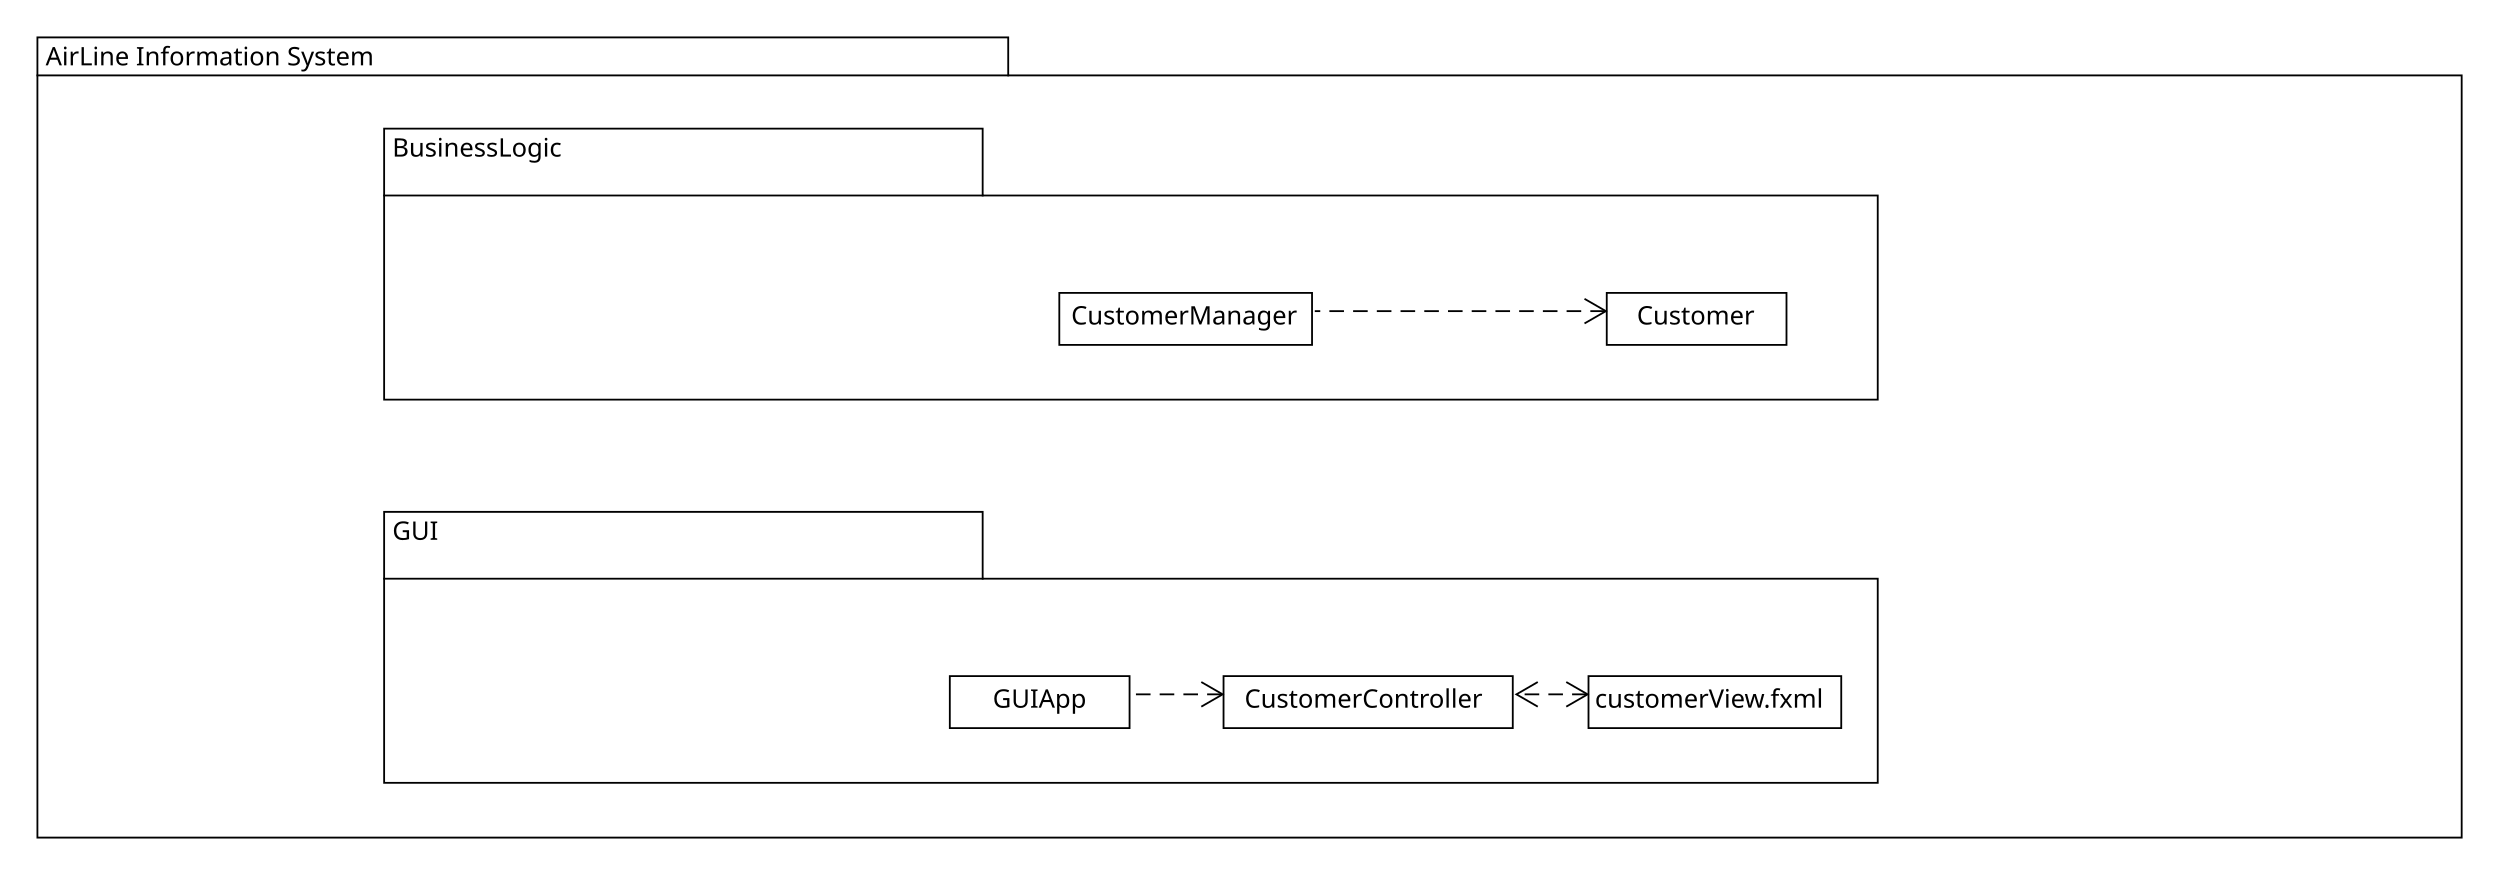
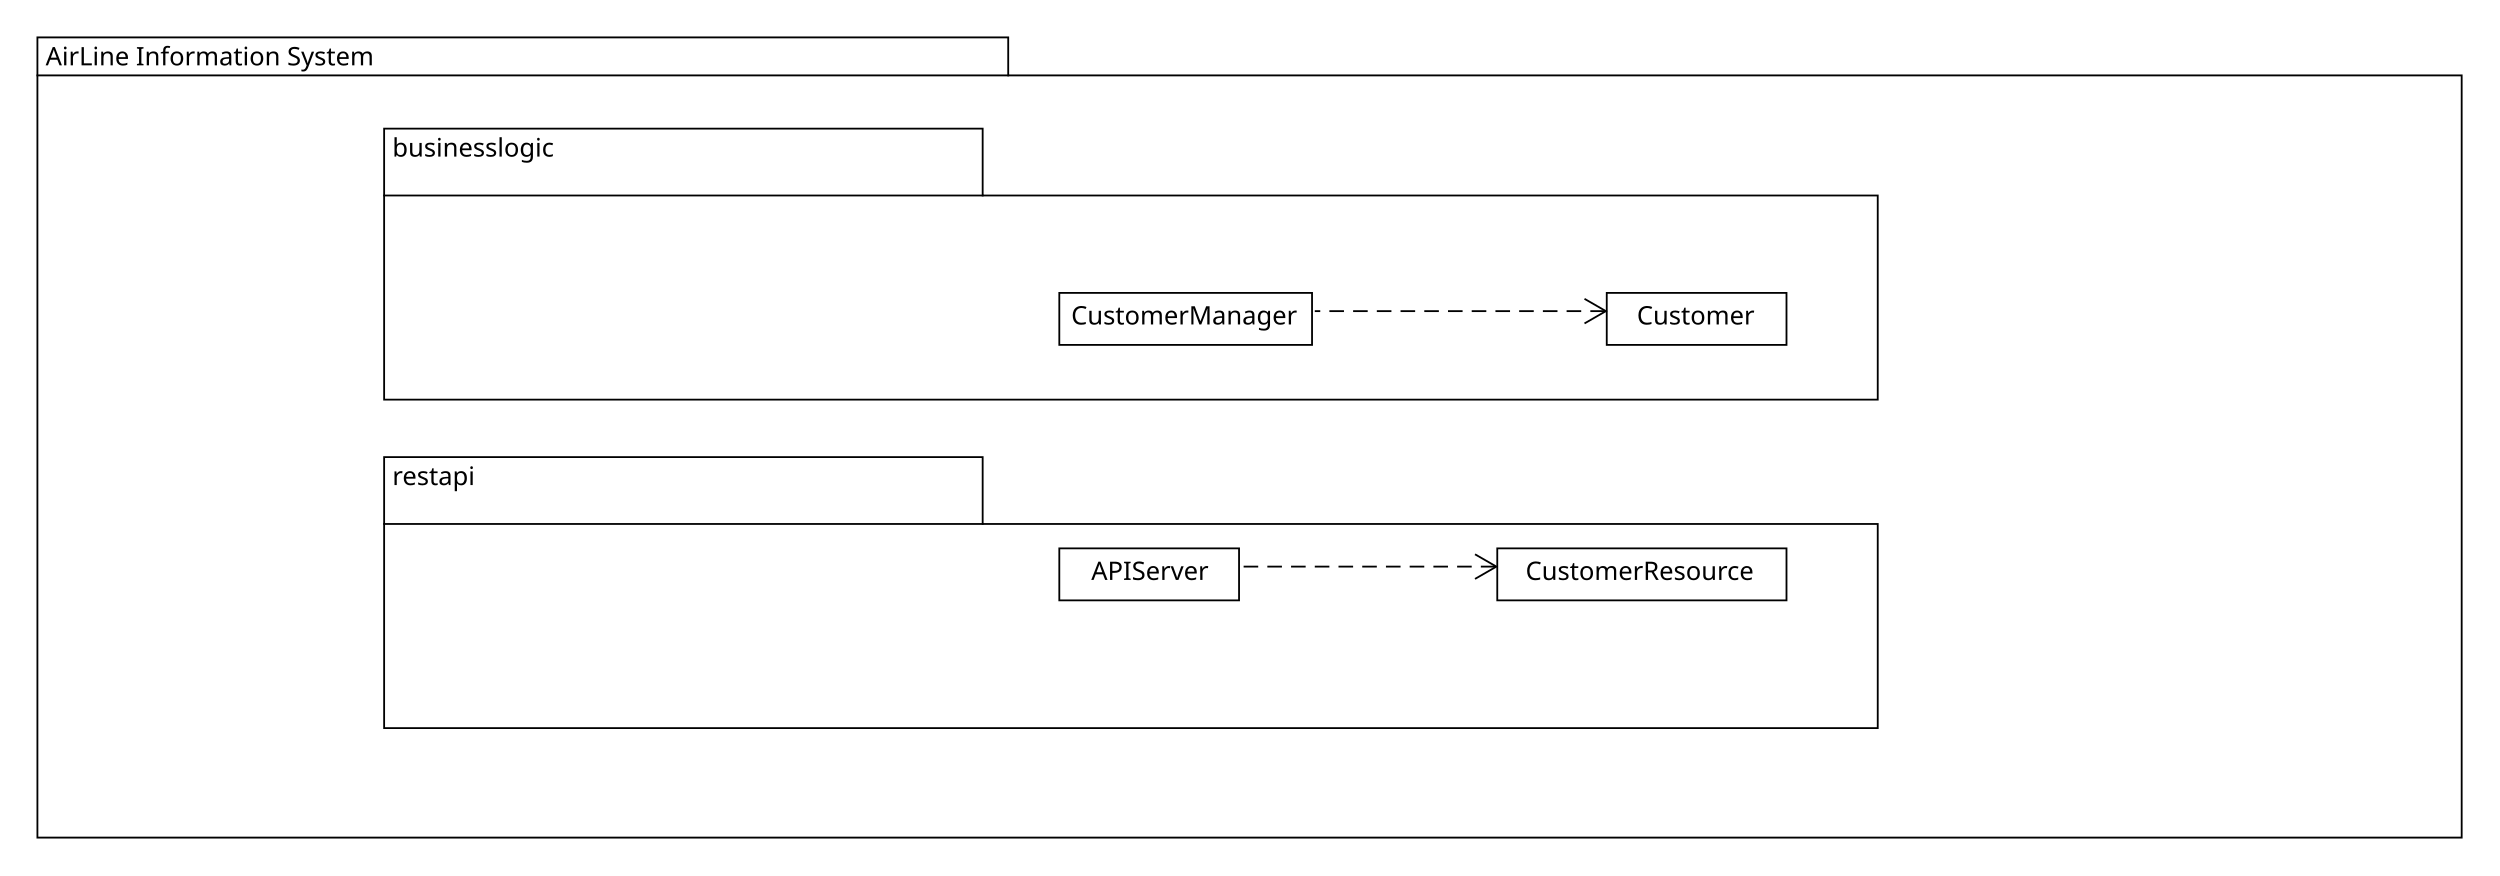
- <svg xmlns="http://www.w3.org/2000/svg" color-interpolation="auto" color-rendering="auto" fill="black" fill-opacity="1" font-family="'Dialog'" font-size="12px" font-style="normal" font-weight="normal" height="480" image-rendering="auto" shape-rendering="auto" stroke="black" stroke-dasharray="none" stroke-dashoffset="0" stroke-linecap="square" stroke-linejoin="miter" stroke-miterlimit="10" stroke-opacity="1" stroke-width="1" text-rendering="auto" viewBox="30 300 1370 480" width="1370">
+ <svg xmlns="http://www.w3.org/2000/svg" color-interpolation="auto" color-rendering="auto" fill="black" fill-opacity="1" font-family="'Dialog'" font-size="12px" font-style="normal" font-weight="normal" height="480" image-rendering="auto" shape-rendering="auto" stroke="black" stroke-dasharray="none" stroke-dashoffset="0" stroke-linecap="square" stroke-linejoin="miter" stroke-miterlimit="10" stroke-opacity="1" stroke-width="1" text-rendering="auto" viewBox="-20 60 1370 480" width="1370">
  <defs id="genericDefs" />
  <g>
    <defs id="defs1">
      <clipPath clipPathUnits="userSpaceOnUse" id="clipPath1">
        <path d="M0 0 L2147483647 0 L2147483647 2147483647 L0 2147483647 L0 0 Z" />
      </clipPath>
      <clipPath clipPathUnits="userSpaceOnUse" id="clipPath2">
-         <path d="M0 0 L0 30 L140 30 L140 0 Z" />
+         <path d="M0 0 L0 30 L160 30 L160 0 Z" />
      </clipPath>
      <clipPath clipPathUnits="userSpaceOnUse" id="clipPath3">
-         <path d="M0 0 L0 30 L160 30 L160 0 Z" />
+         <path d="M0 0 L0 30 L100 30 L100 0 Z" />
      </clipPath>
      <clipPath clipPathUnits="userSpaceOnUse" id="clipPath4">
-         <path d="M0 0 L0 30 L100 30 L100 0 Z" />
+         <path d="M0 0 L0 150 L820 150 L820 0 Z" />
      </clipPath>
      <clipPath clipPathUnits="userSpaceOnUse" id="clipPath5">
-         <path d="M0 0 L0 150 L820 150 L820 0 Z" />
+         <path d="M0 0 L0 30 L140 30 L140 0 Z" />
      </clipPath>
      <clipPath clipPathUnits="userSpaceOnUse" id="clipPath6">
        <path d="M0 0 L0 440 L1330 440 L1330 0 Z" />
      </clipPath>
      <clipPath clipPathUnits="userSpaceOnUse" id="clipPath7">
-         <path d="M0 0 L0 40 L70 40 L70 0 Z" />
+         <path d="M0 0 L0 40 L170 40 L170 0 Z" />
      </clipPath>
      <clipPath clipPathUnits="userSpaceOnUse" id="clipPath8">
-         <path d="M0 0 L0 40 L80 40 L80 0 Z" />
-       </clipPath>
-       <clipPath clipPathUnits="userSpaceOnUse" id="clipPath9">
        <path d="M0 0 L0 40 L190 40 L190 0 Z" />
      </clipPath>
    </defs>
-     <g fill="rgb(255,255,255)" fill-opacity="0" stroke="rgb(255,255,255)" stroke-opacity="0" transform="translate(900,670)">
-       <rect clip-path="url(#clipPath2)" height="28.5" stroke="none" width="138.5" x="0.5" y="0.5" />
+     <g fill="rgb(255,255,255)" fill-opacity="0" stroke="rgb(255,255,255)" stroke-opacity="0" transform="translate(800,360)">
+       <rect clip-path="url(#clipPath2)" height="28.5" stroke="none" width="158.5" x="0.5" y="0.5" />
    </g>
-     <g transform="translate(900,670)">
-       <rect clip-path="url(#clipPath2)" fill="none" height="28.5" width="138.5" x="0.5" y="0.5" />
-       <text clip-path="url(#clipPath2)" font-family="sans-serif" font-size="14px" stroke="none" x="4" xml:space="preserve" y="17.817">customerView.fxml</text>
+     <g transform="translate(800,360)">
+       <rect clip-path="url(#clipPath2)" fill="none" height="28.5" width="158.5" x="0.5" y="0.5" />
+       <text clip-path="url(#clipPath2)" font-family="sans-serif" font-size="14px" stroke="none" x="16" xml:space="preserve" y="17.817">CustomerResource</text>
    </g>
-     <g fill="rgb(255,255,255)" fill-opacity="0" stroke="rgb(255,255,255)" stroke-opacity="0" transform="translate(700,670)">
-       <rect clip-path="url(#clipPath3)" height="28.5" stroke="none" width="158.5" x="0.5" y="0.5" />
+     <g fill="rgb(255,255,255)" fill-opacity="0" stroke="rgb(255,255,255)" stroke-opacity="0" transform="translate(560,360)">
+       <rect clip-path="url(#clipPath3)" height="28.5" stroke="none" width="98.5" x="0.5" y="0.5" />
    </g>
-     <g transform="translate(700,670)">
-       <rect clip-path="url(#clipPath3)" fill="none" height="28.5" width="158.5" x="0.5" y="0.5" />
-       <text clip-path="url(#clipPath3)" font-family="sans-serif" font-size="14px" stroke="none" x="12" xml:space="preserve" y="17.817">CustomerController</text>
+     <g transform="translate(560,360)">
+       <rect clip-path="url(#clipPath3)" fill="none" height="28.5" width="98.5" x="0.5" y="0.5" />
+       <text clip-path="url(#clipPath3)" font-family="sans-serif" font-size="14px" stroke="none" x="18" xml:space="preserve" y="17.817">APIServer</text>
    </g>
-     <g fill="rgb(255,255,255)" fill-opacity="0" stroke="rgb(255,255,255)" stroke-opacity="0" transform="translate(550,670)">
-       <rect clip-path="url(#clipPath4)" height="28.5" stroke="none" width="98.5" x="0.5" y="0.5" />
+     <g fill="rgb(255,255,255)" fill-opacity="0" stroke="rgb(255,255,255)" stroke-opacity="0" transform="translate(190,310)">
+       <path clip-path="url(#clipPath4)" d="M0.5 0.5 L328.5 0.5 L328.5 37.135 L819 37.135 L819 149 L0.5 149 Z" stroke="none" />
    </g>
-     <g transform="translate(550,670)">
-       <rect clip-path="url(#clipPath4)" fill="none" height="28.5" width="98.5" x="0.5" y="0.5" />
-       <text clip-path="url(#clipPath4)" font-family="sans-serif" font-size="14px" stroke="none" x="24" xml:space="preserve" y="17.817">GUIApp</text>
+     <g transform="translate(190,310)">
+       <path clip-path="url(#clipPath4)" d="M0.5 0.5 L328.5 0.5 L328.5 37.135 L819 37.135 L819 149 L0.5 149 Z" fill="none" />
+       <path clip-path="url(#clipPath4)" d="M0.5 37.135 L328.5 37.135" fill="none" />
+       <text clip-path="url(#clipPath4)" font-family="sans-serif" font-size="14px" stroke="none" x="5" xml:space="preserve" y="15.817">restapi</text>
    </g>
-     <g fill="rgb(255,255,255)" fill-opacity="0" stroke="rgb(255,255,255)" stroke-opacity="0" transform="translate(240,580)">
-       <path clip-path="url(#clipPath5)" d="M0.5 0.5 L328.5 0.5 L328.5 37.135 L819 37.135 L819 149 L0.5 149 Z" stroke="none" />
+     <g fill="rgb(255,255,255)" fill-opacity="0" stroke="rgb(255,255,255)" stroke-opacity="0" transform="translate(560,220)">
+       <rect clip-path="url(#clipPath5)" height="28.5" stroke="none" width="138.5" x="0.5" y="0.5" />
    </g>
-     <g transform="translate(240,580)">
-       <path clip-path="url(#clipPath5)" d="M0.5 0.5 L328.5 0.5 L328.5 37.135 L819 37.135 L819 149 L0.5 149 Z" fill="none" />
-       <path clip-path="url(#clipPath5)" d="M0.5 37.135 L328.5 37.135" fill="none" />
-       <text clip-path="url(#clipPath5)" font-family="sans-serif" font-size="14px" stroke="none" x="5" xml:space="preserve" y="15.817">GUI</text>
+     <g transform="translate(560,220)">
+       <rect clip-path="url(#clipPath5)" fill="none" height="28.5" width="138.5" x="0.5" y="0.5" />
+       <text clip-path="url(#clipPath5)" font-family="sans-serif" font-size="14px" stroke="none" x="7" xml:space="preserve" y="17.817">CustomerManager</text>
    </g>
-     <g fill="rgb(255,255,255)" fill-opacity="0" stroke="rgb(255,255,255)" stroke-opacity="0" transform="translate(610,460)">
-       <rect clip-path="url(#clipPath2)" height="28.5" stroke="none" width="138.5" x="0.5" y="0.5" />
+     <g fill="rgb(255,255,255)" fill-opacity="0" stroke="rgb(255,255,255)" stroke-opacity="0" transform="translate(860,220)">
+       <rect clip-path="url(#clipPath3)" height="28.5" stroke="none" width="98.5" x="0.5" y="0.5" />
    </g>
-     <g transform="translate(610,460)">
-       <rect clip-path="url(#clipPath2)" fill="none" height="28.5" width="138.5" x="0.5" y="0.5" />
-       <text clip-path="url(#clipPath2)" font-family="sans-serif" font-size="14px" stroke="none" x="7" xml:space="preserve" y="17.817">CustomerManager</text>
+     <g transform="translate(860,220)">
+       <rect clip-path="url(#clipPath3)" fill="none" height="28.5" width="98.5" x="0.5" y="0.5" />
+       <text clip-path="url(#clipPath3)" font-family="sans-serif" font-size="14px" stroke="none" x="17" xml:space="preserve" y="17.817">Customer</text>
    </g>
-     <g fill="rgb(255,255,255)" fill-opacity="0" stroke="rgb(255,255,255)" stroke-opacity="0" transform="translate(910,460)">
-       <rect clip-path="url(#clipPath4)" height="28.5" stroke="none" width="98.5" x="0.5" y="0.5" />
+     <g fill="rgb(255,255,255)" fill-opacity="0" stroke="rgb(255,255,255)" stroke-opacity="0" transform="translate(190,130)">
+       <path clip-path="url(#clipPath4)" d="M0.5 0.5 L328.5 0.5 L328.5 37.135 L819 37.135 L819 149 L0.5 149 Z" stroke="none" />
    </g>
-     <g transform="translate(910,460)">
-       <rect clip-path="url(#clipPath4)" fill="none" height="28.5" width="98.5" x="0.5" y="0.5" />
-       <text clip-path="url(#clipPath4)" font-family="sans-serif" font-size="14px" stroke="none" x="17" xml:space="preserve" y="17.817">Customer</text>
+     <g transform="translate(190,130)">
+       <path clip-path="url(#clipPath4)" d="M0.5 0.5 L328.5 0.5 L328.5 37.135 L819 37.135 L819 149 L0.5 149 Z" fill="none" />
+       <path clip-path="url(#clipPath4)" d="M0.5 37.135 L328.5 37.135" fill="none" />
+       <text clip-path="url(#clipPath4)" font-family="sans-serif" font-size="14px" stroke="none" x="5" xml:space="preserve" y="15.817">businesslogic</text>
    </g>
-     <g fill="rgb(255,255,255)" fill-opacity="0" stroke="rgb(255,255,255)" stroke-opacity="0" transform="translate(240,370)">
-       <path clip-path="url(#clipPath5)" d="M0.5 0.5 L328.5 0.5 L328.5 37.135 L819 37.135 L819 149 L0.5 149 Z" stroke="none" />
-     </g>
-     <g transform="translate(240,370)">
-       <path clip-path="url(#clipPath5)" d="M0.5 0.5 L328.5 0.5 L328.5 37.135 L819 37.135 L819 149 L0.5 149 Z" fill="none" />
-       <path clip-path="url(#clipPath5)" d="M0.5 37.135 L328.5 37.135" fill="none" />
-       <text clip-path="url(#clipPath5)" font-family="sans-serif" font-size="14px" stroke="none" x="5" xml:space="preserve" y="15.817">BusinessLogic</text>
-     </g>
-     <g fill="rgb(255,255,255)" fill-opacity="0" stroke="rgb(255,255,255)" stroke-opacity="0" transform="translate(50,320)">
+     <g fill="rgb(255,255,255)" fill-opacity="0" stroke="rgb(255,255,255)" stroke-opacity="0" transform="translate(0,80)">
      <path clip-path="url(#clipPath6)" d="M0.5 0.5 L532.5 0.5 L532.5 21.317 L1329 21.317 L1329 439 L0.5 439 Z" stroke="none" />
    </g>
-     <g transform="translate(50,320)">
+     <g transform="translate(0,80)">
      <path clip-path="url(#clipPath6)" d="M0.5 0.5 L532.5 0.5 L532.5 21.317 L1329 21.317 L1329 439 L0.5 439 Z" fill="none" />
      <path clip-path="url(#clipPath6)" d="M0.5 21.317 L532.5 21.317" fill="none" />
      <text clip-path="url(#clipPath6)" font-family="sans-serif" font-size="14px" stroke="none" x="5" xml:space="preserve" y="15.817">AirLine Information System</text>
    </g>
-     <g stroke-dasharray="8,5" stroke-linecap="butt" stroke-miterlimit="5" transform="translate(850,660)">
-       <path clip-path="url(#clipPath7)" d="M49.5 20.5 L10.5 20.5" fill="none" />
-       <path clip-path="url(#clipPath7)" d="M38.742 14 L50 20.5 L38.742 27" fill="none" stroke-dasharray="none" stroke-linecap="square" stroke-miterlimit="10" />
-       <path clip-path="url(#clipPath7)" d="M22.258 14 L11 20.5 L22.258 27" fill="none" stroke-dasharray="none" stroke-linecap="square" stroke-miterlimit="10" />
+     <g stroke-dasharray="8,5" stroke-linecap="butt" stroke-miterlimit="5" transform="translate(650,350)">
+       <path clip-path="url(#clipPath7)" d="M149.5 20.5 L10.5 20.5" fill="none" />
+       <path clip-path="url(#clipPath7)" d="M138.742 14 L150 20.5 L138.742 27" fill="none" stroke-dasharray="none" stroke-linecap="square" stroke-miterlimit="10" />
    </g>
-     <g stroke-dasharray="8,5" stroke-linecap="butt" stroke-miterlimit="5" transform="translate(640,660)">
-       <path clip-path="url(#clipPath8)" d="M59.5 20.5 L10.5 20.5" fill="none" />
-       <path clip-path="url(#clipPath8)" d="M48.742 14 L60 20.5 L48.742 27" fill="none" stroke-dasharray="none" stroke-linecap="square" stroke-miterlimit="10" />
-     </g>
-     <g stroke-dasharray="8,5" stroke-linecap="butt" stroke-miterlimit="5" transform="translate(740,450)">
-       <path clip-path="url(#clipPath9)" d="M169.5 20.5 L10.5 20.5" fill="none" />
-       <path clip-path="url(#clipPath9)" d="M158.742 14 L170 20.5 L158.742 27" fill="none" stroke-dasharray="none" stroke-linecap="square" stroke-miterlimit="10" />
+     <g stroke-dasharray="8,5" stroke-linecap="butt" stroke-miterlimit="5" transform="translate(690,210)">
+       <path clip-path="url(#clipPath8)" d="M169.5 20.5 L10.5 20.5" fill="none" />
+       <path clip-path="url(#clipPath8)" d="M158.742 14 L170 20.5 L158.742 27" fill="none" stroke-dasharray="none" stroke-linecap="square" stroke-miterlimit="10" />
    </g>
  </g>
  <style>@media (prefers-color-scheme: dark) {
    svg {
        filter: invert(100%)
        }
    }</style>
</svg>
